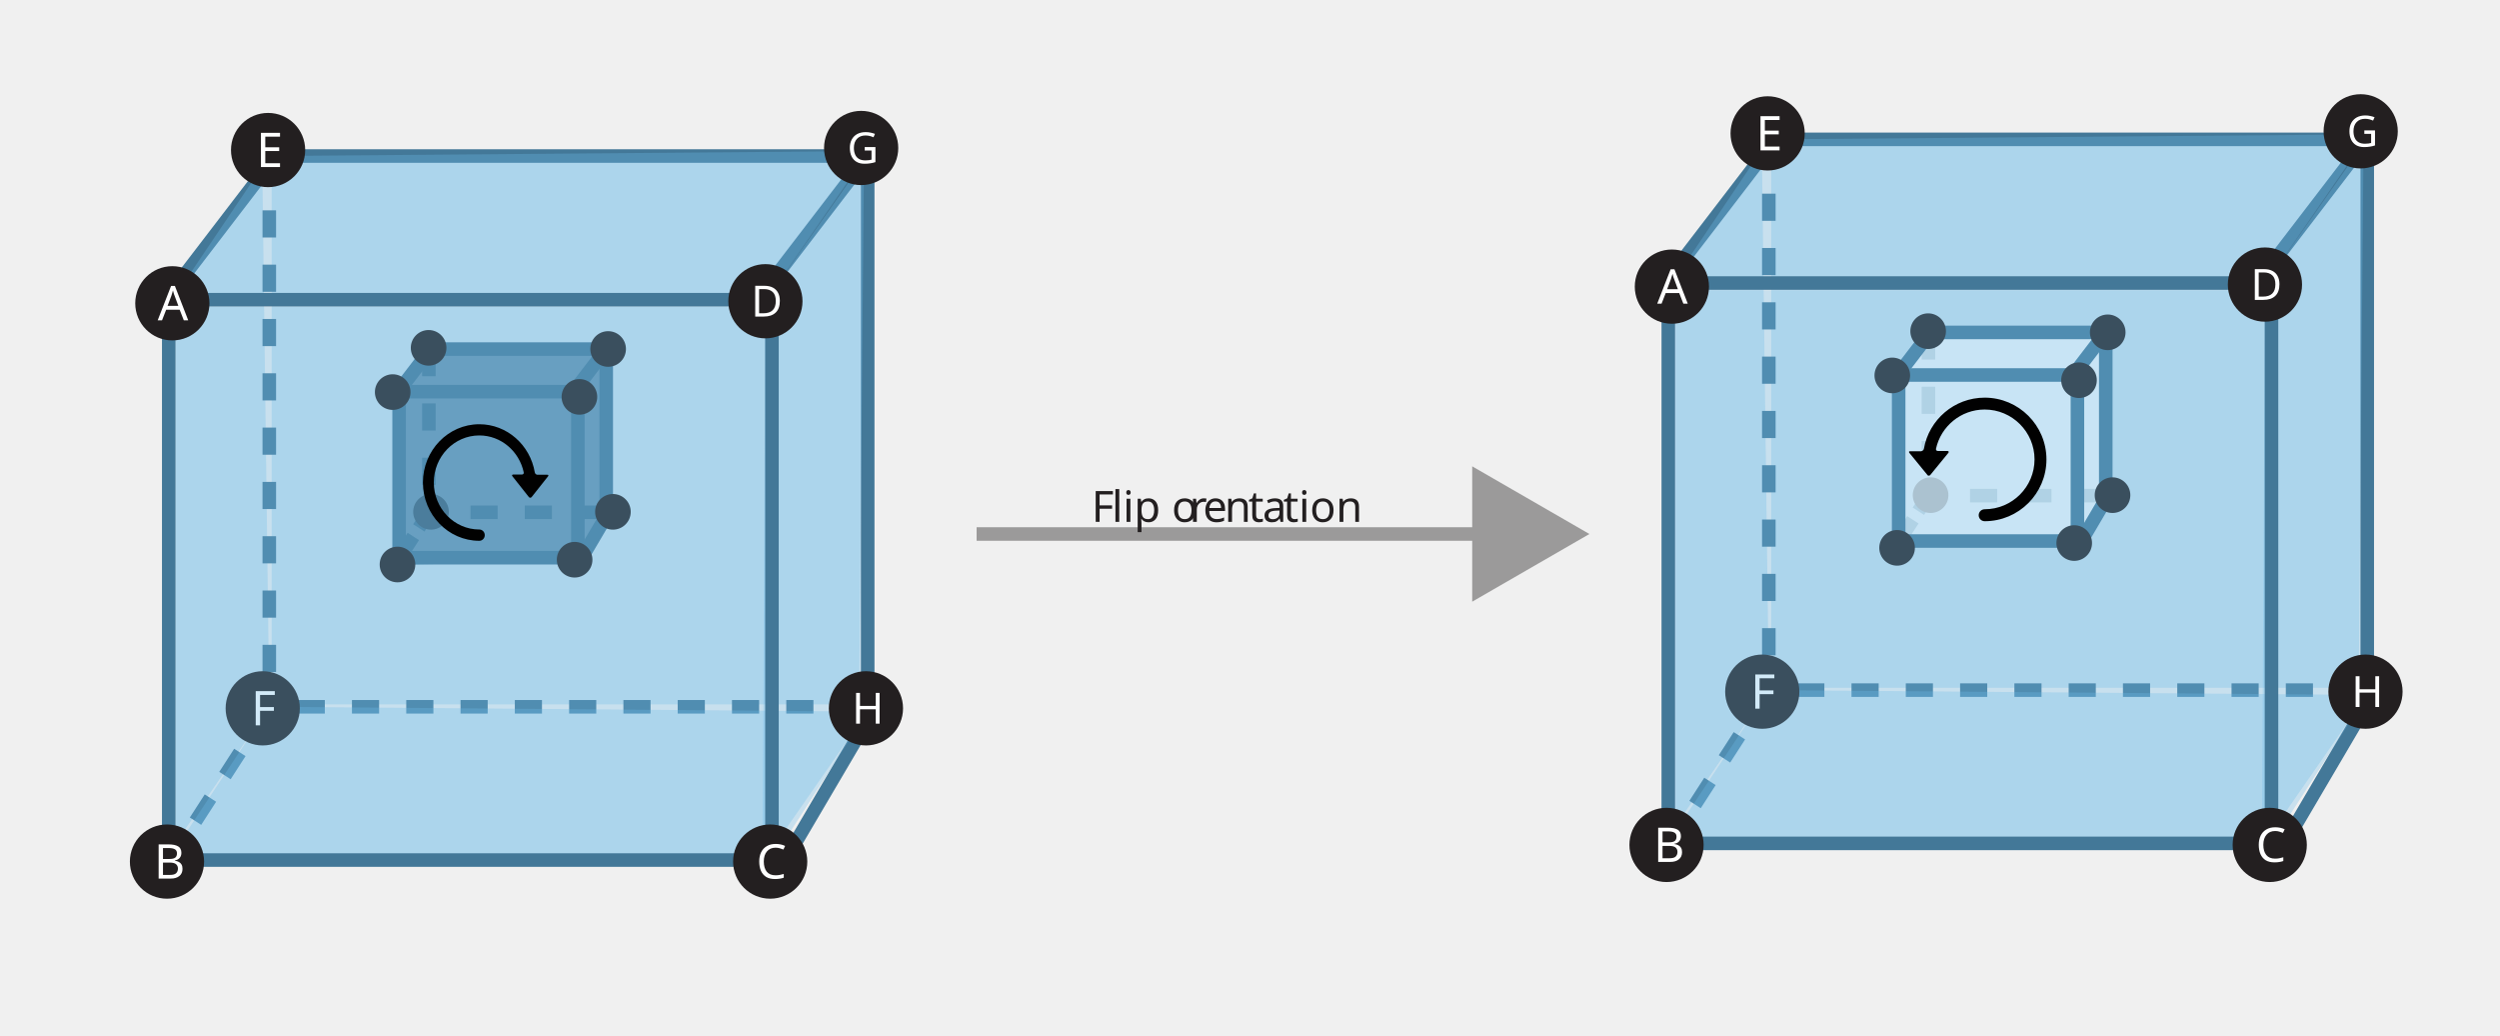
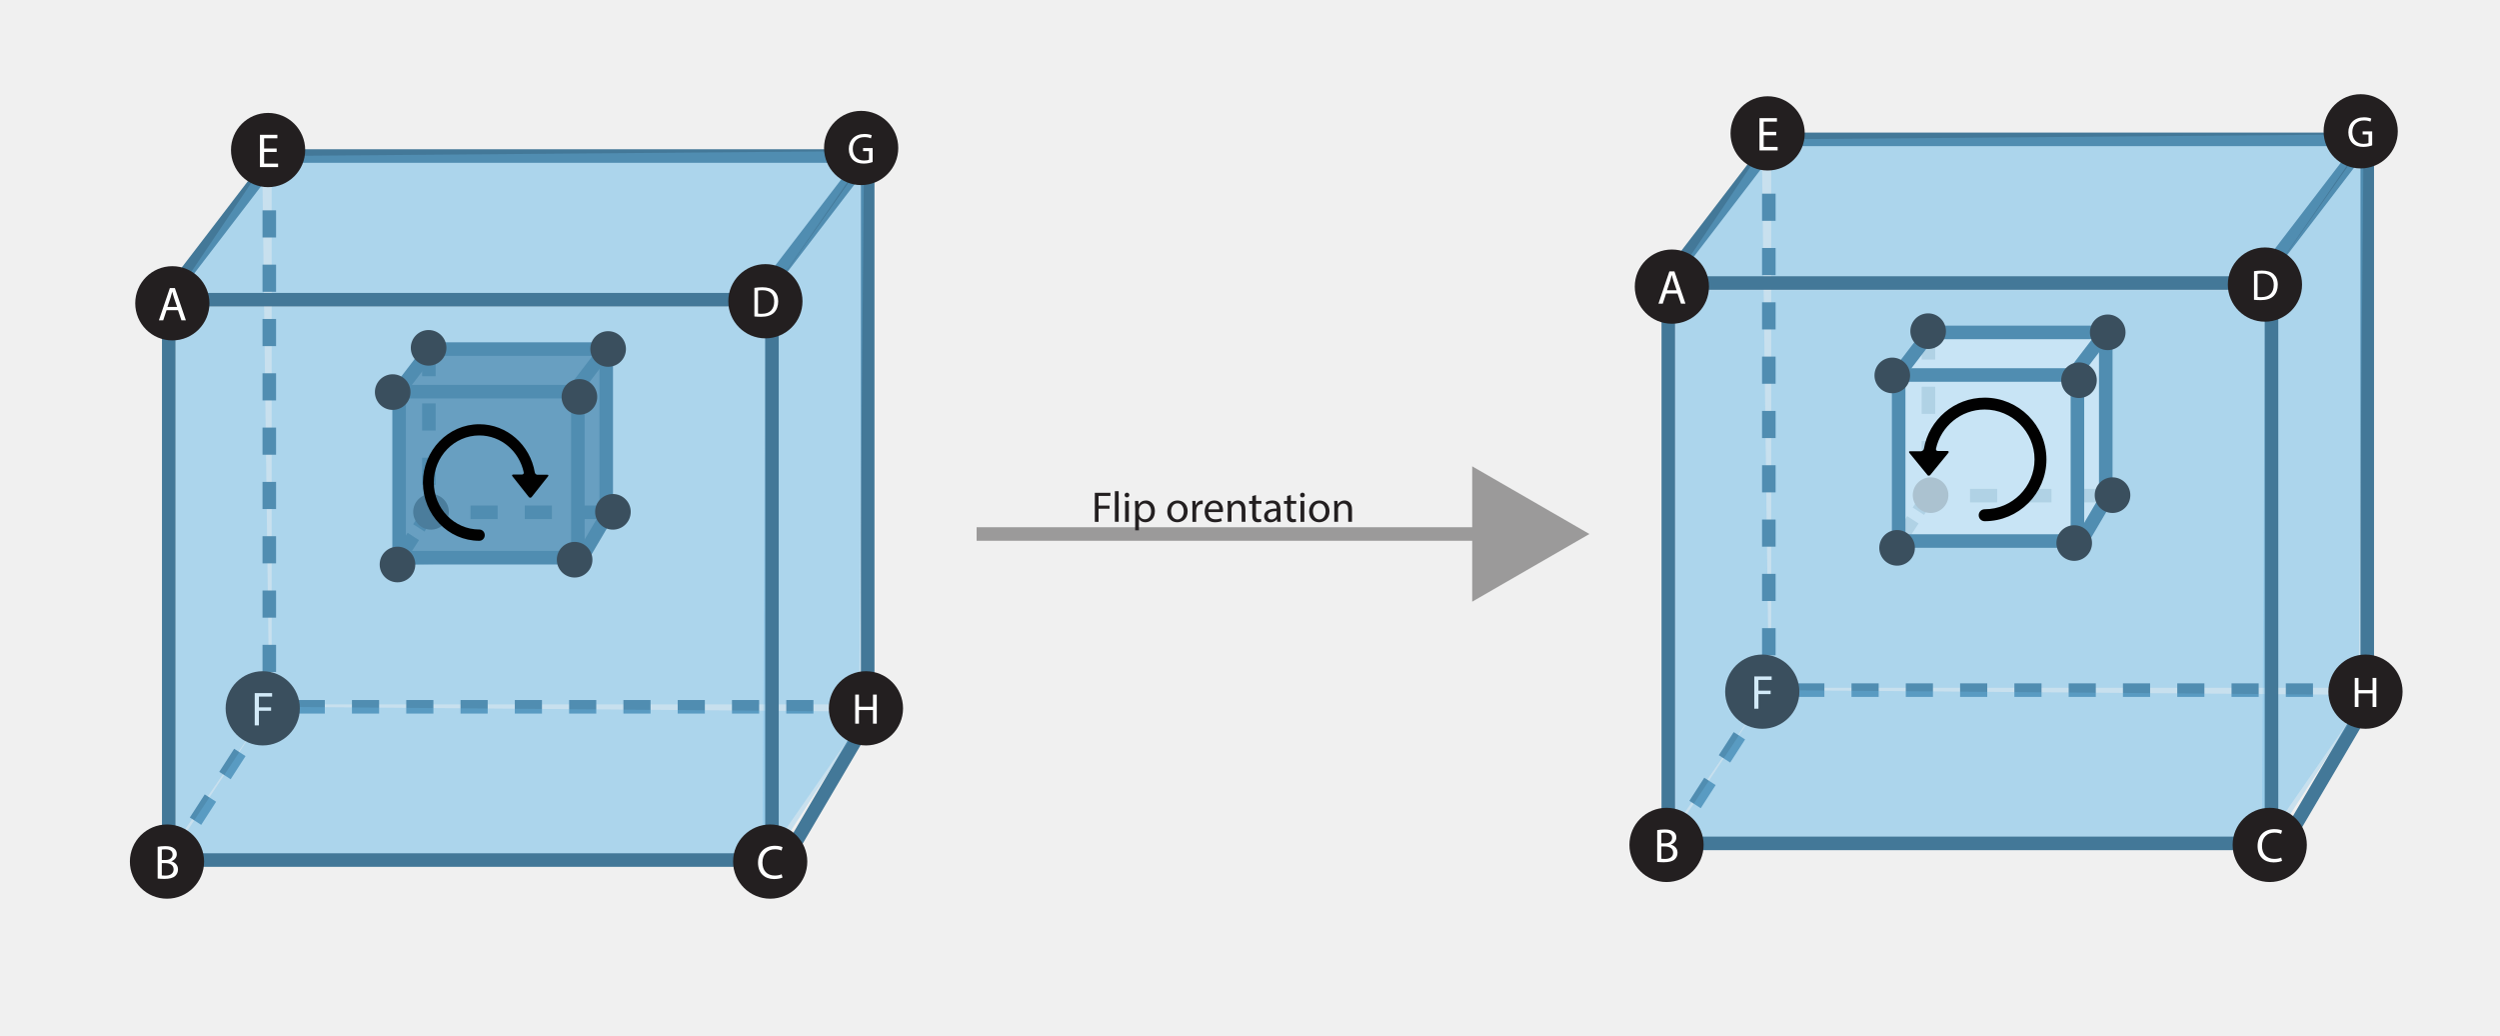
<svg xmlns="http://www.w3.org/2000/svg" id="Solid" viewBox="0 0 522 216.23">
  <defs>
    <style>
-       .cls-1, .cls-2, .cls-3 {
-         font-family: MyriadPro-Regular, 'Myriad Pro';
-       }
- 
-       .cls-1, .cls-2, .cls-4 {
-         fill: #fff;
-       }
- 
-       .cls-1, .cls-3 {
-         font-size: 9px;
-       }
- 
-       .cls-5 {
-         letter-spacing: 0em;
-       }
- 
-       .cls-6, .cls-3 {
+       .cls-1 {
        fill: #231f20;
      }

-       .cls-7 {
-         letter-spacing: 0em;
-       }
- 
-       .cls-8 {
-         letter-spacing: -.02em;
-       }
- 
-       .cls-9 {
+       .cls-2 {
        fill: #6dbae7;
        opacity: .31;
      }

-       .cls-10 {
+       .cls-3, .cls-4 {
+         fill: #fff;
+       }
+ 
+       .cls-5 {
        stroke: #9b9a9a;
      }

-       .cls-10, .cls-11, .cls-12, .cls-13 {
+       .cls-5, .cls-6, .cls-7, .cls-8, .cls-9 {
        fill: none;
+       }
+ 
+       .cls-5, .cls-7, .cls-8, .cls-9 {
        stroke-miterlimit: 10;
        stroke-width: 2.83px;
      }

-       .cls-14 {
+       .cls-10 {
        fill: #9b9a9a;
      }

-       .cls-11, .cls-12, .cls-13 {
+       .cls-7, .cls-8, .cls-9 {
        stroke: #437898;
      }

-       .cls-2 {
-         font-size: 10px;
-       }
- 
-       .cls-15 {
-         letter-spacing: 0em;
+       .cls-8 {
+         stroke-dasharray: 3;
+       }
+ 
+       .cls-4, .cls-11 {
+         opacity: .74;
      }

      .cls-12 {
-         stroke-dasharray: 3;
-       }
- 
-       .cls-4, .cls-16 {
-         opacity: .74;
-       }
- 
-       .cls-17 {
        fill: #010101;
      }

-       .cls-13 {
+       .cls-9 {
        stroke-dasharray: 5.67;
      }

-       .cls-16 {
+       .cls-11 {
        fill: #437898;
      }
    </style>
  </defs>
  <g>
    <g>
-       <line class="cls-10" x1="204" y1="111.5" x2="311.66" y2="111.5" />
-       <polygon class="cls-14" points="307.52 125.63 332 111.5 307.52 97.37 307.52 125.63" />
-     </g>
-     <text class="cls-3" transform="translate(228 108.96)">
-       <tspan class="cls-8" x="0" y="0">F</tspan>
-       <tspan x="4.23" y="0">lip o</tspan>
-       <tspan class="cls-15" x="20.43" y="0">r</tspan>
-       <tspan x="23.28" y="0">e</tspan>
-       <tspan class="cls-5" x="27.79" y="0">n</tspan>
-       <tspan x="32.75" y="0">t</tspan>
-       <tspan class="cls-7" x="35.73" y="0">a</tspan>
-       <tspan x="40.03" y="0">tion</tspan>
-     </text>
+       <line class="cls-5" x1="204" y1="111.5" x2="311.66" y2="111.5" />
+       <polygon class="cls-10" points="307.52 125.63 332 111.5 307.52 97.37 307.52 125.63" />
+     </g>
+     <g>
+       <rect class="cls-6" x="208.04" y="102.57" width="94.96" height="17.93" />
+       <path class="cls-1" d="M228.68,102.89h3.27v.66h-2.48v2.02h2.29v.65h-2.29v2.75h-.78v-6.07Z" />
+       <path class="cls-1" d="M232.88,102.56h.79v6.39h-.79v-6.39Z" />
+       <path class="cls-1" d="M235.89,103.37c0,.27-.19.49-.5.49-.28,0-.48-.21-.48-.49s.21-.5.5-.5.49.22.49.5ZM235.01,108.96v-4.36h.79v4.36h-.79Z" />
+       <path class="cls-1" d="M237.11,106.02c0-.56-.02-1.01-.04-1.42h.71l.04.75h.02c.32-.53.84-.85,1.55-.85,1.05,0,1.85.89,1.85,2.21,0,1.57-.95,2.34-1.98,2.34-.58,0-1.08-.25-1.34-.68h-.02v2.37h-.78v-4.72ZM237.9,107.18c0,.12.02.23.04.32.14.55.62.93,1.19.93.84,0,1.32-.68,1.32-1.68,0-.87-.46-1.62-1.3-1.62-.54,0-1.04.39-1.2.98-.03.1-.05.21-.05.32v.75Z" />
+       <path class="cls-1" d="M248.08,106.74c0,1.61-1.12,2.31-2.17,2.31-1.18,0-2.09-.86-2.09-2.24,0-1.46.96-2.31,2.16-2.31s2.1.91,2.1,2.24ZM244.63,106.79c0,.95.55,1.67,1.32,1.67s1.32-.71,1.32-1.69c0-.74-.37-1.67-1.31-1.67s-1.34.86-1.34,1.69Z" />
+       <path class="cls-1" d="M249.08,105.96c0-.51,0-.95-.04-1.36h.69l.03.86h.04c.2-.58.68-.95,1.21-.95.09,0,.15,0,.22.03v.75c-.08-.02-.16-.03-.27-.03-.56,0-.96.42-1.06,1.02-.02.11-.04.23-.04.37v2.32h-.78v-3Z" />
+       <path class="cls-1" d="M252.38,106.92c.02,1.07.7,1.51,1.49,1.51.57,0,.91-.1,1.21-.22l.14.57c-.28.13-.76.27-1.45.27-1.34,0-2.14-.88-2.14-2.2s.77-2.35,2.04-2.35c1.42,0,1.8,1.25,1.8,2.05,0,.16-.02.29-.03.37h-3.06ZM254.7,106.35c0-.5-.21-1.29-1.1-1.29-.8,0-1.15.74-1.21,1.29h2.31Z" />
+       <path class="cls-1" d="M256.45,105.78c0-.45,0-.82-.04-1.18h.7l.04.72h.02c.22-.41.72-.82,1.44-.82.6,0,1.54.36,1.54,1.85v2.6h-.79v-2.51c0-.7-.26-1.29-1.01-1.29-.52,0-.93.37-1.06.81-.04.1-.05.23-.05.37v2.62h-.79v-3.18Z" />
+       <path class="cls-1" d="M262.36,103.35v1.25h1.13v.6h-1.13v2.35c0,.54.15.85.59.85.21,0,.36-.03.46-.05l.04.59c-.15.06-.4.11-.7.11-.37,0-.67-.12-.86-.33-.23-.23-.31-.62-.31-1.13v-2.38h-.67v-.6h.67v-1.04l.77-.21Z" />
+       <path class="cls-1" d="M266.8,108.96l-.06-.55h-.03c-.24.34-.71.65-1.33.65-.88,0-1.33-.62-1.33-1.25,0-1.05.94-1.63,2.62-1.62v-.09c0-.36-.1-1.01-.99-1.01-.41,0-.83.13-1.13.32l-.18-.52c.36-.23.88-.39,1.43-.39,1.33,0,1.66.91,1.66,1.78v1.63c0,.38.02.75.07,1.04h-.72ZM266.68,106.73c-.86-.02-1.85.13-1.85.98,0,.51.34.76.75.76.57,0,.93-.36,1.05-.73.03-.08.04-.17.04-.25v-.76Z" />
+       <path class="cls-1" d="M269.64,103.35v1.25h1.13v.6h-1.13v2.35c0,.54.15.85.59.85.21,0,.36-.03.46-.05l.04.59c-.15.06-.4.11-.7.11-.37,0-.67-.12-.86-.33-.23-.23-.31-.62-.31-1.13v-2.38h-.67v-.6h.67v-1.04l.77-.21Z" />
+       <path class="cls-1" d="M272.55,103.37c0,.27-.19.49-.5.49-.28,0-.48-.21-.48-.49s.21-.5.5-.5.49.22.49.5ZM271.66,108.96v-4.36h.79v4.36h-.79Z" />
+       <path class="cls-1" d="M277.71,106.74c0,1.61-1.12,2.31-2.17,2.31-1.18,0-2.09-.86-2.09-2.24,0-1.46.95-2.31,2.16-2.31s2.1.91,2.1,2.24ZM274.26,106.79c0,.95.55,1.67,1.32,1.67s1.32-.71,1.32-1.69c0-.74-.37-1.67-1.31-1.67s-1.34.86-1.34,1.69Z" />
+       <path class="cls-1" d="M278.71,105.78c0-.45,0-.82-.04-1.18h.7l.04.72h.02c.22-.41.72-.82,1.44-.82.6,0,1.54.36,1.54,1.85v2.6h-.79v-2.51c0-.7-.26-1.29-1.01-1.29-.52,0-.93.37-1.06.81-.04.1-.05.23-.05.37v2.62h-.79v-3.18Z" />
+     </g>
  </g>
  <g>
-     <rect class="cls-9" x="56.75" y="32.08" width="124" height="115" />
-     <polyline class="cls-9" points="54.75 32.08 54.75 32.08 56.25 147.58 33.8 180.23 35.25 62.58 56.75 32.08" />
-     <line class="cls-11" x1="181.25" y1="32.58" x2="56.25" y2="32.58" />
-     <line class="cls-11" x1="158.25" y1="62.58" x2="181.25" y2="32.58" />
-     <line class="cls-11" x1="162.25" y1="182.58" x2="182.25" y2="148.58" />
-     <line class="cls-11" x1="181.25" y1="32.58" x2="181.25" y2="148.58" />
-     <line class="cls-13" x1="56.25" y1="32.58" x2="56.25" y2="147.58" />
-     <line class="cls-11" x1="35.01" y1="62.03" x2="58.01" y2="32.03" />
-     <line class="cls-13" x1="181.25" y1="147.58" x2="54.25" y2="147.58" />
-     <polyline class="cls-13" points="56.25 147.58 36.25 178.58 56.25 147.58" />
-     <polygon class="cls-9" points="56.25 32.58 36.34 62.15 159.88 62.9 181.51 31.54 56.25 32.58" />
-     <polyline class="cls-9" points="34.88 179.9 56.25 147.58 181.25 148.58 161.25 179.58" />
-     <polygon class="cls-9" points="159.88 62.9 180.47 33.51 179.42 151.1 159.26 180.12 159.88 62.9" />
-     <circle class="cls-6" cx="56" cy="31.33" r="7.75" />
-     <text class="cls-2" transform="translate(53.54 34.88)">
-       <tspan x="0" y="0">E</tspan>
-     </text>
-     <circle class="cls-6" cx="180.88" cy="147.9" r="7.75" />
-     <text class="cls-1" transform="translate(177.95 151.1)">
-       <tspan x="0" y="0">H</tspan>
-     </text>
-     <circle class="cls-6" cx="54.88" cy="147.9" r="7.75" />
-     <text class="cls-2" transform="translate(52.45 151.45)">
-       <tspan x="0" y="0">F</tspan>
-     </text>
-     <circle class="cls-6" cx="179.88" cy="30.9" r="7.75" />
-     <text class="cls-1" transform="translate(176.97 34.1)">
-       <tspan x="0" y="0">G</tspan>
-     </text>
-     <g>
-       <line class="cls-13" x1="89.59" y1="72.89" x2="89.59" y2="106.97" />
-       <line class="cls-13" x1="126.63" y1="106.97" x2="89" y2="106.97" />
-       <polyline class="cls-12" points="89.59 106.97 83.66 116.16 89.59 106.97" />
-       <circle class="cls-6" cx="90.03" cy="106.87" r="3.72" />
-       <text />
-       <polygon class="cls-16" points="89.59 72.89 83.3 81.62 83.37 117.87 121 117.34 126.93 107.27 126.63 72.89 89.59 72.89" />
-       <line class="cls-11" x1="126.63" y1="72.89" x2="126.63" y2="107.27" />
-       <line class="cls-11" x1="121" y1="117.34" x2="126.93" y2="107.27" />
-       <line class="cls-11" x1="119.82" y1="81.78" x2="126.63" y2="72.89" />
-       <line class="cls-11" x1="126.63" y1="72.89" x2="89.59" y2="72.89" />
-       <line class="cls-11" x1="83.3" y1="81.62" x2="90.11" y2="72.73" />
-       <rect class="cls-11" x="83.37" y="81.78" width="37.34" height="34.67" />
-       <circle class="cls-6" cx="89.53" cy="72.63" r="3.72" />
-       <text />
-       <circle class="cls-6" cx="128.03" cy="106.87" r="3.72" />
-       <text />
-       <circle class="cls-6" cx="120.03" cy="116.87" r="3.72" />
-       <text />
-       <circle class="cls-6" cx="83.03" cy="117.87" r="3.72" />
-       <text />
-       <circle class="cls-6" cx="121.03" cy="82.87" r="3.72" />
-       <text />
-       <circle class="cls-6" cx="82.03" cy="81.87" r="3.72" />
-       <text />
-       <circle class="cls-6" cx="127.03" cy="72.87" r="3.72" />
-       <text />
-     </g>
-     <rect class="cls-9" x="36.75" y="64.08" width="124" height="115" />
-     <rect class="cls-11" x="35.25" y="62.58" width="126" height="117" />
-     <circle class="cls-6" cx="36" cy="63.33" r="7.75" />
-     <text class="cls-2" transform="translate(32.94 66.88)">
-       <tspan x="0" y="0">A</tspan>
-     </text>
-     <circle class="cls-6" cx="160.88" cy="179.9" r="7.75" />
-     <text class="cls-2" transform="translate(157.98 183.45)">
-       <tspan x="0" y="0">C</tspan>
-     </text>
-     <circle class="cls-6" cx="34.88" cy="179.9" r="7.75" />
-     <text class="cls-2" transform="translate(32.17 183.45)">
-       <tspan x="0" y="0">B</tspan>
-     </text>
-     <circle class="cls-6" cx="159.88" cy="62.9" r="7.75" />
-     <text class="cls-1" transform="translate(156.88 66.1)">
-       <tspan x="0" y="0">D</tspan>
-     </text>
+     <rect class="cls-2" x="56.75" y="32.08" width="124" height="115" />
+     <polyline class="cls-2" points="54.75 32.08 54.75 32.08 56.25 147.58 33.8 180.23 35.25 62.58 56.75 32.08" />
+     <line class="cls-7" x1="181.25" y1="32.58" x2="56.25" y2="32.58" />
+     <line class="cls-7" x1="158.25" y1="62.58" x2="181.25" y2="32.58" />
+     <line class="cls-7" x1="162.25" y1="182.58" x2="182.25" y2="148.58" />
+     <line class="cls-7" x1="181.25" y1="32.58" x2="181.25" y2="148.58" />
+     <line class="cls-9" x1="56.25" y1="32.58" x2="56.25" y2="147.58" />
+     <line class="cls-7" x1="35.01" y1="62.03" x2="58.01" y2="32.03" />
+     <line class="cls-9" x1="181.25" y1="147.58" x2="54.25" y2="147.58" />
+     <polyline class="cls-9" points="56.25 147.58 36.25 178.58 56.25 147.58" />
+     <polygon class="cls-2" points="56.25 32.58 36.34 62.15 159.88 62.9 181.51 31.54 56.25 32.58" />
+     <polyline class="cls-2" points="34.88 179.9 56.25 147.58 181.25 148.58 161.25 179.58" />
+     <polygon class="cls-2" points="159.88 62.9 180.47 33.51 179.42 151.1 159.26 180.12 159.88 62.9" />
+     <g>
+       <circle class="cls-1" cx="56" cy="31.33" r="7.75" />
+       <path class="cls-3" d="M57.79,31.73h-2.62v2.43h2.92v.73h-3.79v-6.74h3.64v.73h-2.77v2.13h2.62v.72Z" />
+     </g>
+     <g>
+       <circle class="cls-1" cx="180.88" cy="147.9" r="7.75" />
+       <path class="cls-3" d="M179.42,145.03v2.54h2.93v-2.54h.79v6.07h-.79v-2.84h-2.93v2.84h-.78v-6.07h.78Z" />
+     </g>
+     <g>
+       <circle class="cls-1" cx="54.88" cy="147.9" r="7.75" />
+       <path class="cls-3" d="M53.21,144.72h3.63v.73h-2.76v2.24h2.55v.72h-2.55v3.05h-.87v-6.74Z" />
+     </g>
+     <g>
+       <circle class="cls-1" cx="179.88" cy="30.9" r="7.75" />
+       <path class="cls-3" d="M182.28,33.83c-.35.13-1.04.33-1.86.33-.92,0-1.67-.23-2.27-.8-.52-.5-.85-1.31-.85-2.26,0-1.81,1.25-3.13,3.29-3.13.7,0,1.25.15,1.51.28l-.19.64c-.32-.14-.73-.26-1.34-.26-1.48,0-2.44.92-2.44,2.44s.93,2.45,2.34,2.45c.51,0,.86-.07,1.04-.16v-1.81h-1.23v-.63h2v2.92Z" />
+     </g>
+     <g>
+       <line class="cls-9" x1="89.59" y1="72.89" x2="89.59" y2="106.97" />
+       <line class="cls-9" x1="126.63" y1="106.97" x2="89" y2="106.97" />
+       <polyline class="cls-8" points="89.59 106.97 83.66 116.16 89.59 106.97" />
+       <circle class="cls-1" cx="90.03" cy="106.87" r="3.72" />
+       <polygon class="cls-11" points="89.59 72.89 83.3 81.62 83.37 117.87 121 117.34 126.93 107.27 126.63 72.89 89.59 72.89" />
+       <line class="cls-7" x1="126.63" y1="72.89" x2="126.63" y2="107.27" />
+       <line class="cls-7" x1="121" y1="117.34" x2="126.93" y2="107.27" />
+       <line class="cls-7" x1="119.82" y1="81.78" x2="126.63" y2="72.89" />
+       <line class="cls-7" x1="126.63" y1="72.89" x2="89.59" y2="72.89" />
+       <line class="cls-7" x1="83.3" y1="81.62" x2="90.11" y2="72.73" />
+       <rect class="cls-7" x="83.37" y="81.78" width="37.34" height="34.67" />
+       <circle class="cls-1" cx="89.53" cy="72.63" r="3.72" />
+       <circle class="cls-1" cx="128.03" cy="106.87" r="3.72" />
+       <circle class="cls-1" cx="120.03" cy="116.87" r="3.72" />
+       <circle class="cls-1" cx="83.03" cy="117.87" r="3.72" />
+       <circle class="cls-1" cx="121.03" cy="82.87" r="3.72" />
+       <circle class="cls-1" cx="82.03" cy="81.87" r="3.72" />
+       <circle class="cls-1" cx="127.03" cy="72.87" r="3.72" />
+     </g>
+     <rect class="cls-2" x="36.75" y="64.08" width="124" height="115" />
+     <rect class="cls-7" x="35.25" y="62.58" width="126" height="117" />
+     <g>
+       <circle class="cls-1" cx="36" cy="63.33" r="7.75" />
+       <path class="cls-3" d="M34.79,64.77l-.7,2.12h-.9l2.29-6.74h1.05l2.3,6.74h-.93l-.72-2.12h-2.39ZM37,64.09l-.66-1.94c-.15-.44-.25-.84-.35-1.23h-.02c-.1.4-.21.81-.34,1.22l-.66,1.95h2.03Z" />
+     </g>
+     <g>
+       <circle class="cls-1" cx="160.88" cy="179.9" r="7.75" />
+       <path class="cls-3" d="M163.45,183.23c-.32.16-.96.32-1.78.32-1.9,0-3.33-1.2-3.33-3.41s1.43-3.54,3.52-3.54c.84,0,1.37.18,1.6.3l-.21.71c-.33-.16-.8-.28-1.36-.28-1.58,0-2.63,1.01-2.63,2.78,0,1.65.95,2.71,2.59,2.71.53,0,1.07-.11,1.42-.28l.18.69Z" />
+     </g>
+     <g>
+       <circle class="cls-1" cx="34.88" cy="179.9" r="7.75" />
+       <path class="cls-3" d="M32.93,176.81c.38-.08.98-.14,1.59-.14.87,0,1.43.15,1.85.49.35.26.56.66.56,1.19,0,.65-.43,1.22-1.14,1.48v.02c.64.16,1.39.69,1.39,1.69,0,.58-.23,1.02-.57,1.35-.47.43-1.23.63-2.33.63-.6,0-1.06-.04-1.35-.08v-6.63ZM33.8,179.57h.79c.92,0,1.46-.48,1.46-1.13,0-.79-.6-1.1-1.48-1.1-.4,0-.63.03-.77.06v2.17ZM33.8,182.79c.17.03.42.04.73.04.9,0,1.73-.33,1.73-1.31,0-.92-.79-1.3-1.74-1.3h-.72v2.57Z" />
+     </g>
+     <g>
+       <circle class="cls-1" cx="159.88" cy="62.9" r="7.75" />
+       <path class="cls-3" d="M157.57,60.11c.48-.07,1.04-.13,1.67-.13,1.12,0,1.93.26,2.46.76.54.5.85,1.2.85,2.18s-.31,1.8-.87,2.36c-.57.57-1.5.87-2.68.87-.56,0-1.03-.03-1.42-.07v-5.97ZM158.35,65.48c.2.04.49.04.79.04,1.67,0,2.58-.94,2.58-2.58,0-1.43-.8-2.34-2.46-2.34-.41,0-.71.04-.92.08v4.79Z" />
+     </g>
  </g>
  <g>
-     <rect class="cls-9" x="369.98" y="28.6" width="124" height="115" />
-     <polyline class="cls-9" points="367.98 28.6 367.98 28.6 369.48 144.1 347.03 176.75 348.48 59.1 369.98 28.6" />
-     <line class="cls-11" x1="494.48" y1="29.1" x2="369.48" y2="29.1" />
-     <line class="cls-11" x1="471.48" y1="59.1" x2="494.48" y2="29.1" />
-     <line class="cls-11" x1="475.48" y1="179.1" x2="495.48" y2="145.1" />
-     <line class="cls-11" x1="494.48" y1="29.1" x2="494.48" y2="145.1" />
-     <line class="cls-13" x1="369.48" y1="29.1" x2="369.48" y2="144.1" />
-     <line class="cls-11" x1="348.24" y1="58.55" x2="371.24" y2="28.55" />
-     <line class="cls-13" x1="494.48" y1="144.1" x2="367.48" y2="144.1" />
-     <polyline class="cls-13" points="369.48 144.1 349.48 175.1 369.48 144.1" />
-     <polygon class="cls-9" points="369.48 29.1 349.57 58.67 473.11 59.42 494.74 28.06 369.48 29.1" />
-     <polyline class="cls-9" points="348.11 176.42 369.48 144.1 494.48 145.1 474.48 176.1" />
-     <polygon class="cls-9" points="473.11 59.42 493.7 30.03 492.65 147.62 472.49 176.64 473.11 59.42" />
-     <circle class="cls-6" cx="369.23" cy="27.85" r="7.75" />
-     <text class="cls-2" transform="translate(366.77 31.4)">
-       <tspan x="0" y="0">E</tspan>
-     </text>
-     <circle class="cls-6" cx="494.11" cy="144.42" r="7.75" />
-     <text class="cls-1" transform="translate(491.18 147.62)">
-       <tspan x="0" y="0">H</tspan>
-     </text>
-     <circle class="cls-6" cx="368.11" cy="144.42" r="7.75" />
-     <text class="cls-2" transform="translate(365.68 147.97)">
-       <tspan x="0" y="0">F</tspan>
-     </text>
-     <circle class="cls-6" cx="493.11" cy="27.42" r="7.75" />
-     <text class="cls-1" transform="translate(490.21 30.62)">
-       <tspan x="0" y="0">G</tspan>
-     </text>
-     <g>
-       <line class="cls-13" x1="402.82" y1="69.41" x2="402.82" y2="103.49" />
-       <line class="cls-13" x1="439.86" y1="103.49" x2="402.23" y2="103.49" />
-       <polyline class="cls-12" points="402.82 103.49 396.89 112.68 402.82 103.49" />
-       <circle class="cls-6" cx="403.27" cy="103.39" r="3.72" />
-       <text />
+     <rect class="cls-2" x="369.98" y="28.6" width="124" height="115" />
+     <polyline class="cls-2" points="367.98 28.6 367.98 28.6 369.48 144.1 347.03 176.75 348.48 59.1 369.98 28.6" />
+     <line class="cls-7" x1="494.48" y1="29.1" x2="369.48" y2="29.1" />
+     <line class="cls-7" x1="471.48" y1="59.1" x2="494.48" y2="29.1" />
+     <line class="cls-7" x1="475.48" y1="179.1" x2="495.48" y2="145.1" />
+     <line class="cls-7" x1="494.48" y1="29.1" x2="494.48" y2="145.1" />
+     <line class="cls-9" x1="369.48" y1="29.1" x2="369.48" y2="144.1" />
+     <line class="cls-7" x1="348.24" y1="58.55" x2="371.24" y2="28.55" />
+     <line class="cls-9" x1="494.48" y1="144.1" x2="367.48" y2="144.1" />
+     <polyline class="cls-9" points="369.48 144.1 349.48 175.1 369.48 144.1" />
+     <polygon class="cls-2" points="369.48 29.1 349.57 58.67 473.11 59.42 494.74 28.06 369.48 29.1" />
+     <polyline class="cls-2" points="348.11 176.42 369.48 144.1 494.48 145.1 474.48 176.1" />
+     <polygon class="cls-2" points="473.11 59.42 493.7 30.03 492.65 147.62 472.49 176.64 473.11 59.42" />
+     <g>
+       <circle class="cls-1" cx="369.23" cy="27.85" r="7.75" />
+       <path class="cls-3" d="M371.02,28.25h-2.62v2.43h2.92v.73h-3.79v-6.74h3.64v.73h-2.77v2.13h2.62v.72Z" />
+     </g>
+     <g>
+       <circle class="cls-1" cx="494.11" cy="144.42" r="7.75" />
+       <path class="cls-3" d="M492.65,141.55v2.54h2.94v-2.54h.79v6.07h-.79v-2.84h-2.94v2.84h-.78v-6.07h.78Z" />
+     </g>
+     <g>
+       <circle class="cls-1" cx="368.11" cy="144.42" r="7.75" />
+       <path class="cls-3" d="M366.44,141.24h3.63v.73h-2.76v2.24h2.55v.72h-2.55v3.05h-.87v-6.74Z" />
+     </g>
+     <g>
+       <circle class="cls-1" cx="493.11" cy="27.42" r="7.75" />
+       <path class="cls-3" d="M495.51,30.35c-.35.13-1.04.33-1.86.33-.92,0-1.67-.23-2.27-.8-.52-.5-.85-1.31-.85-2.26,0-1.81,1.25-3.13,3.29-3.13.7,0,1.25.15,1.51.28l-.19.64c-.32-.14-.73-.26-1.34-.26-1.48,0-2.44.92-2.44,2.44s.93,2.45,2.34,2.45c.51,0,.86-.07,1.04-.16v-1.81h-1.23v-.63h2v2.92Z" />
+     </g>
+     <g>
+       <line class="cls-9" x1="402.82" y1="69.41" x2="402.82" y2="103.49" />
+       <line class="cls-9" x1="439.86" y1="103.49" x2="402.23" y2="103.49" />
+       <polyline class="cls-8" points="402.82 103.49 396.89 112.68 402.82 103.49" />
+       <circle class="cls-1" cx="403.27" cy="103.39" r="3.72" />
      <polygon class="cls-4" points="402.82 69.41 396.53 78.14 396.6 114.39 434.23 113.86 440.16 103.79 439.86 69.41 402.82 69.41" />
-       <line class="cls-11" x1="439.86" y1="69.41" x2="439.86" y2="103.79" />
-       <line class="cls-11" x1="434.23" y1="113.86" x2="440.16" y2="103.79" />
-       <line class="cls-11" x1="433.05" y1="78.3" x2="439.86" y2="69.41" />
-       <line class="cls-11" x1="439.86" y1="69.41" x2="402.82" y2="69.41" />
-       <line class="cls-11" x1="396.53" y1="78.14" x2="403.34" y2="69.25" />
-       <rect class="cls-11" x="396.6" y="78.3" width="37.34" height="34.67" />
-       <circle class="cls-6" cx="402.76" cy="69.15" r="3.72" />
-       <text />
-       <circle class="cls-6" cx="441.27" cy="103.39" r="3.72" />
-       <text />
-       <circle class="cls-6" cx="433.27" cy="113.39" r="3.72" />
-       <text />
-       <circle class="cls-6" cx="396.27" cy="114.39" r="3.72" />
-       <text />
-       <circle class="cls-6" cx="434.27" cy="79.39" r="3.72" />
-       <text />
-       <circle class="cls-6" cx="395.27" cy="78.39" r="3.72" />
-       <text />
-       <circle class="cls-6" cx="440.27" cy="69.39" r="3.72" />
-       <text />
-     </g>
-     <rect class="cls-9" x="349.98" y="60.6" width="124" height="115" />
-     <rect class="cls-11" x="348.48" y="59.1" width="126" height="117" />
-     <circle class="cls-6" cx="349.23" cy="59.85" r="7.75" />
-     <text class="cls-2" transform="translate(346.17 63.4)">
-       <tspan x="0" y="0">A</tspan>
-     </text>
-     <circle class="cls-6" cx="474.11" cy="176.42" r="7.75" />
-     <text class="cls-2" transform="translate(471.21 179.97)">
-       <tspan x="0" y="0">C</tspan>
-     </text>
-     <circle class="cls-6" cx="348.11" cy="176.42" r="7.75" />
-     <text class="cls-2" transform="translate(345.4 179.97)">
-       <tspan x="0" y="0">B</tspan>
-     </text>
-     <circle class="cls-6" cx="473.11" cy="59.42" r="7.75" />
-     <text class="cls-1" transform="translate(470.12 62.62)">
-       <tspan x="0" y="0">D</tspan>
-     </text>
+       <line class="cls-7" x1="439.86" y1="69.41" x2="439.86" y2="103.79" />
+       <line class="cls-7" x1="434.23" y1="113.86" x2="440.16" y2="103.79" />
+       <line class="cls-7" x1="433.05" y1="78.3" x2="439.86" y2="69.41" />
+       <line class="cls-7" x1="439.86" y1="69.41" x2="402.82" y2="69.41" />
+       <line class="cls-7" x1="396.53" y1="78.14" x2="403.34" y2="69.25" />
+       <rect class="cls-7" x="396.6" y="78.3" width="37.34" height="34.67" />
+       <circle class="cls-1" cx="402.76" cy="69.15" r="3.72" />
+       <circle class="cls-1" cx="441.27" cy="103.39" r="3.72" />
+       <circle class="cls-1" cx="433.27" cy="113.39" r="3.72" />
+       <circle class="cls-1" cx="396.27" cy="114.39" r="3.72" />
+       <circle class="cls-1" cx="434.27" cy="79.39" r="3.72" />
+       <circle class="cls-1" cx="395.27" cy="78.39" r="3.72" />
+       <circle class="cls-1" cx="440.27" cy="69.39" r="3.72" />
+     </g>
+     <rect class="cls-2" x="349.98" y="60.6" width="124" height="115" />
+     <rect class="cls-7" x="348.48" y="59.1" width="126" height="117" />
+     <g>
+       <circle class="cls-1" cx="349.23" cy="59.85" r="7.75" />
+       <path class="cls-3" d="M348.02,61.29l-.7,2.12h-.9l2.29-6.74h1.05l2.3,6.74h-.93l-.72-2.12h-2.39ZM350.23,60.61l-.66-1.94c-.15-.44-.25-.84-.35-1.23h-.02c-.1.4-.21.81-.34,1.22l-.66,1.95h2.03Z" />
+     </g>
+     <g>
+       <circle class="cls-1" cx="474.11" cy="176.42" r="7.75" />
+       <path class="cls-3" d="M476.68,179.75c-.32.16-.96.32-1.78.32-1.9,0-3.33-1.2-3.33-3.41s1.43-3.54,3.52-3.54c.84,0,1.37.18,1.6.3l-.21.71c-.33-.16-.8-.28-1.36-.28-1.58,0-2.63,1.01-2.63,2.78,0,1.65.95,2.71,2.59,2.71.53,0,1.07-.11,1.42-.28l.18.69Z" />
+     </g>
+     <g>
+       <circle class="cls-1" cx="348.11" cy="176.42" r="7.75" />
+       <path class="cls-3" d="M346.16,173.33c.38-.08.98-.14,1.59-.14.87,0,1.43.15,1.85.49.35.26.56.66.56,1.19,0,.65-.43,1.22-1.14,1.48v.02c.64.16,1.39.69,1.39,1.69,0,.58-.23,1.02-.57,1.35-.47.43-1.23.63-2.33.63-.6,0-1.06-.04-1.35-.08v-6.63ZM347.03,176.09h.79c.92,0,1.46-.48,1.46-1.13,0-.79-.6-1.1-1.48-1.1-.4,0-.63.03-.77.06v2.17ZM347.03,179.31c.17.03.42.04.73.04.9,0,1.73-.33,1.73-1.31,0-.92-.79-1.3-1.74-1.3h-.72v2.57Z" />
+     </g>
+     <g>
+       <circle class="cls-1" cx="473.11" cy="59.42" r="7.75" />
+       <path class="cls-3" d="M470.8,56.63c.48-.07,1.04-.13,1.67-.13,1.13,0,1.93.26,2.46.76.54.5.86,1.2.86,2.18s-.31,1.8-.87,2.36c-.57.57-1.5.87-2.68.87-.56,0-1.03-.03-1.42-.07v-5.97ZM471.58,62c.2.04.49.04.79.04,1.67,0,2.58-.94,2.58-2.58,0-1.43-.8-2.34-2.46-2.34-.41,0-.71.04-.92.08v4.79Z" />
+     </g>
  </g>
-   <path class="cls-17" d="M402.58,99.17c.17.21.46.21.63,0l3.76-4.6c.17-.21.09-.39-.18-.4h-1.99c-.28,0-.46-.21-.4-.48,1.03-4.67,5.19-8.18,10.17-8.18,5.74,0,10.41,4.67,10.41,10.41s-4.67,10.41-10.41,10.41c-.69,0-1.25.56-1.25,1.25s.56,1.25,1.25,1.25c7.11,0,12.9-5.79,12.9-12.9s-5.79-12.9-12.9-12.9c-6.35,0-11.64,4.61-12.7,10.67-.05.27-.3.49-.58.52h-2.26c-.28-.03-.36.15-.18.36l3.76,4.6Z" />
-   <path class="cls-17" d="M111.05,103.78c-.16.2-.42.2-.58,0l-3.43-4.33c-.16-.2-.08-.36.17-.37h1.82c.25,0,.42-.2.37-.45-.94-4.4-4.74-7.71-9.28-7.71-5.24,0-9.5,4.4-9.5,9.82s4.26,9.82,9.5,9.82c.63,0,1.14.53,1.14,1.18s-.51,1.18-1.14,1.18c-6.49,0-11.78-5.46-11.78-12.17s5.28-12.17,11.78-12.17c5.8,0,10.63,4.35,11.59,10.06.04.26.27.46.52.49h2.07c.25-.03.33.14.17.34l-3.43,4.33Z" />
+   <path class="cls-12" d="M402.58,99.17c.17.21.46.21.63,0l3.76-4.6c.17-.21.09-.39-.18-.4h-1.99c-.28,0-.46-.21-.4-.48,1.03-4.67,5.19-8.18,10.17-8.18,5.74,0,10.41,4.67,10.41,10.41s-4.67,10.41-10.41,10.41c-.69,0-1.25.56-1.25,1.25s.56,1.25,1.25,1.25c7.11,0,12.9-5.79,12.9-12.9s-5.79-12.9-12.9-12.9c-6.35,0-11.64,4.61-12.7,10.67-.05.27-.3.49-.58.52h-2.26c-.28-.03-.36.15-.18.36l3.76,4.6Z" />
+   <path class="cls-12" d="M111.05,103.78c-.16.2-.42.2-.58,0l-3.43-4.33c-.16-.2-.08-.36.17-.37h1.82c.25,0,.42-.2.37-.45-.94-4.4-4.74-7.71-9.28-7.71-5.24,0-9.5,4.4-9.5,9.82s4.26,9.82,9.5,9.82c.63,0,1.14.53,1.14,1.18s-.51,1.18-1.14,1.18c-6.49,0-11.78-5.46-11.78-12.17s5.28-12.17,11.78-12.17c5.8,0,10.63,4.35,11.59,10.06.04.26.27.46.52.49h2.07c.25-.03.33.14.17.34l-3.43,4.33Z" />
</svg>
